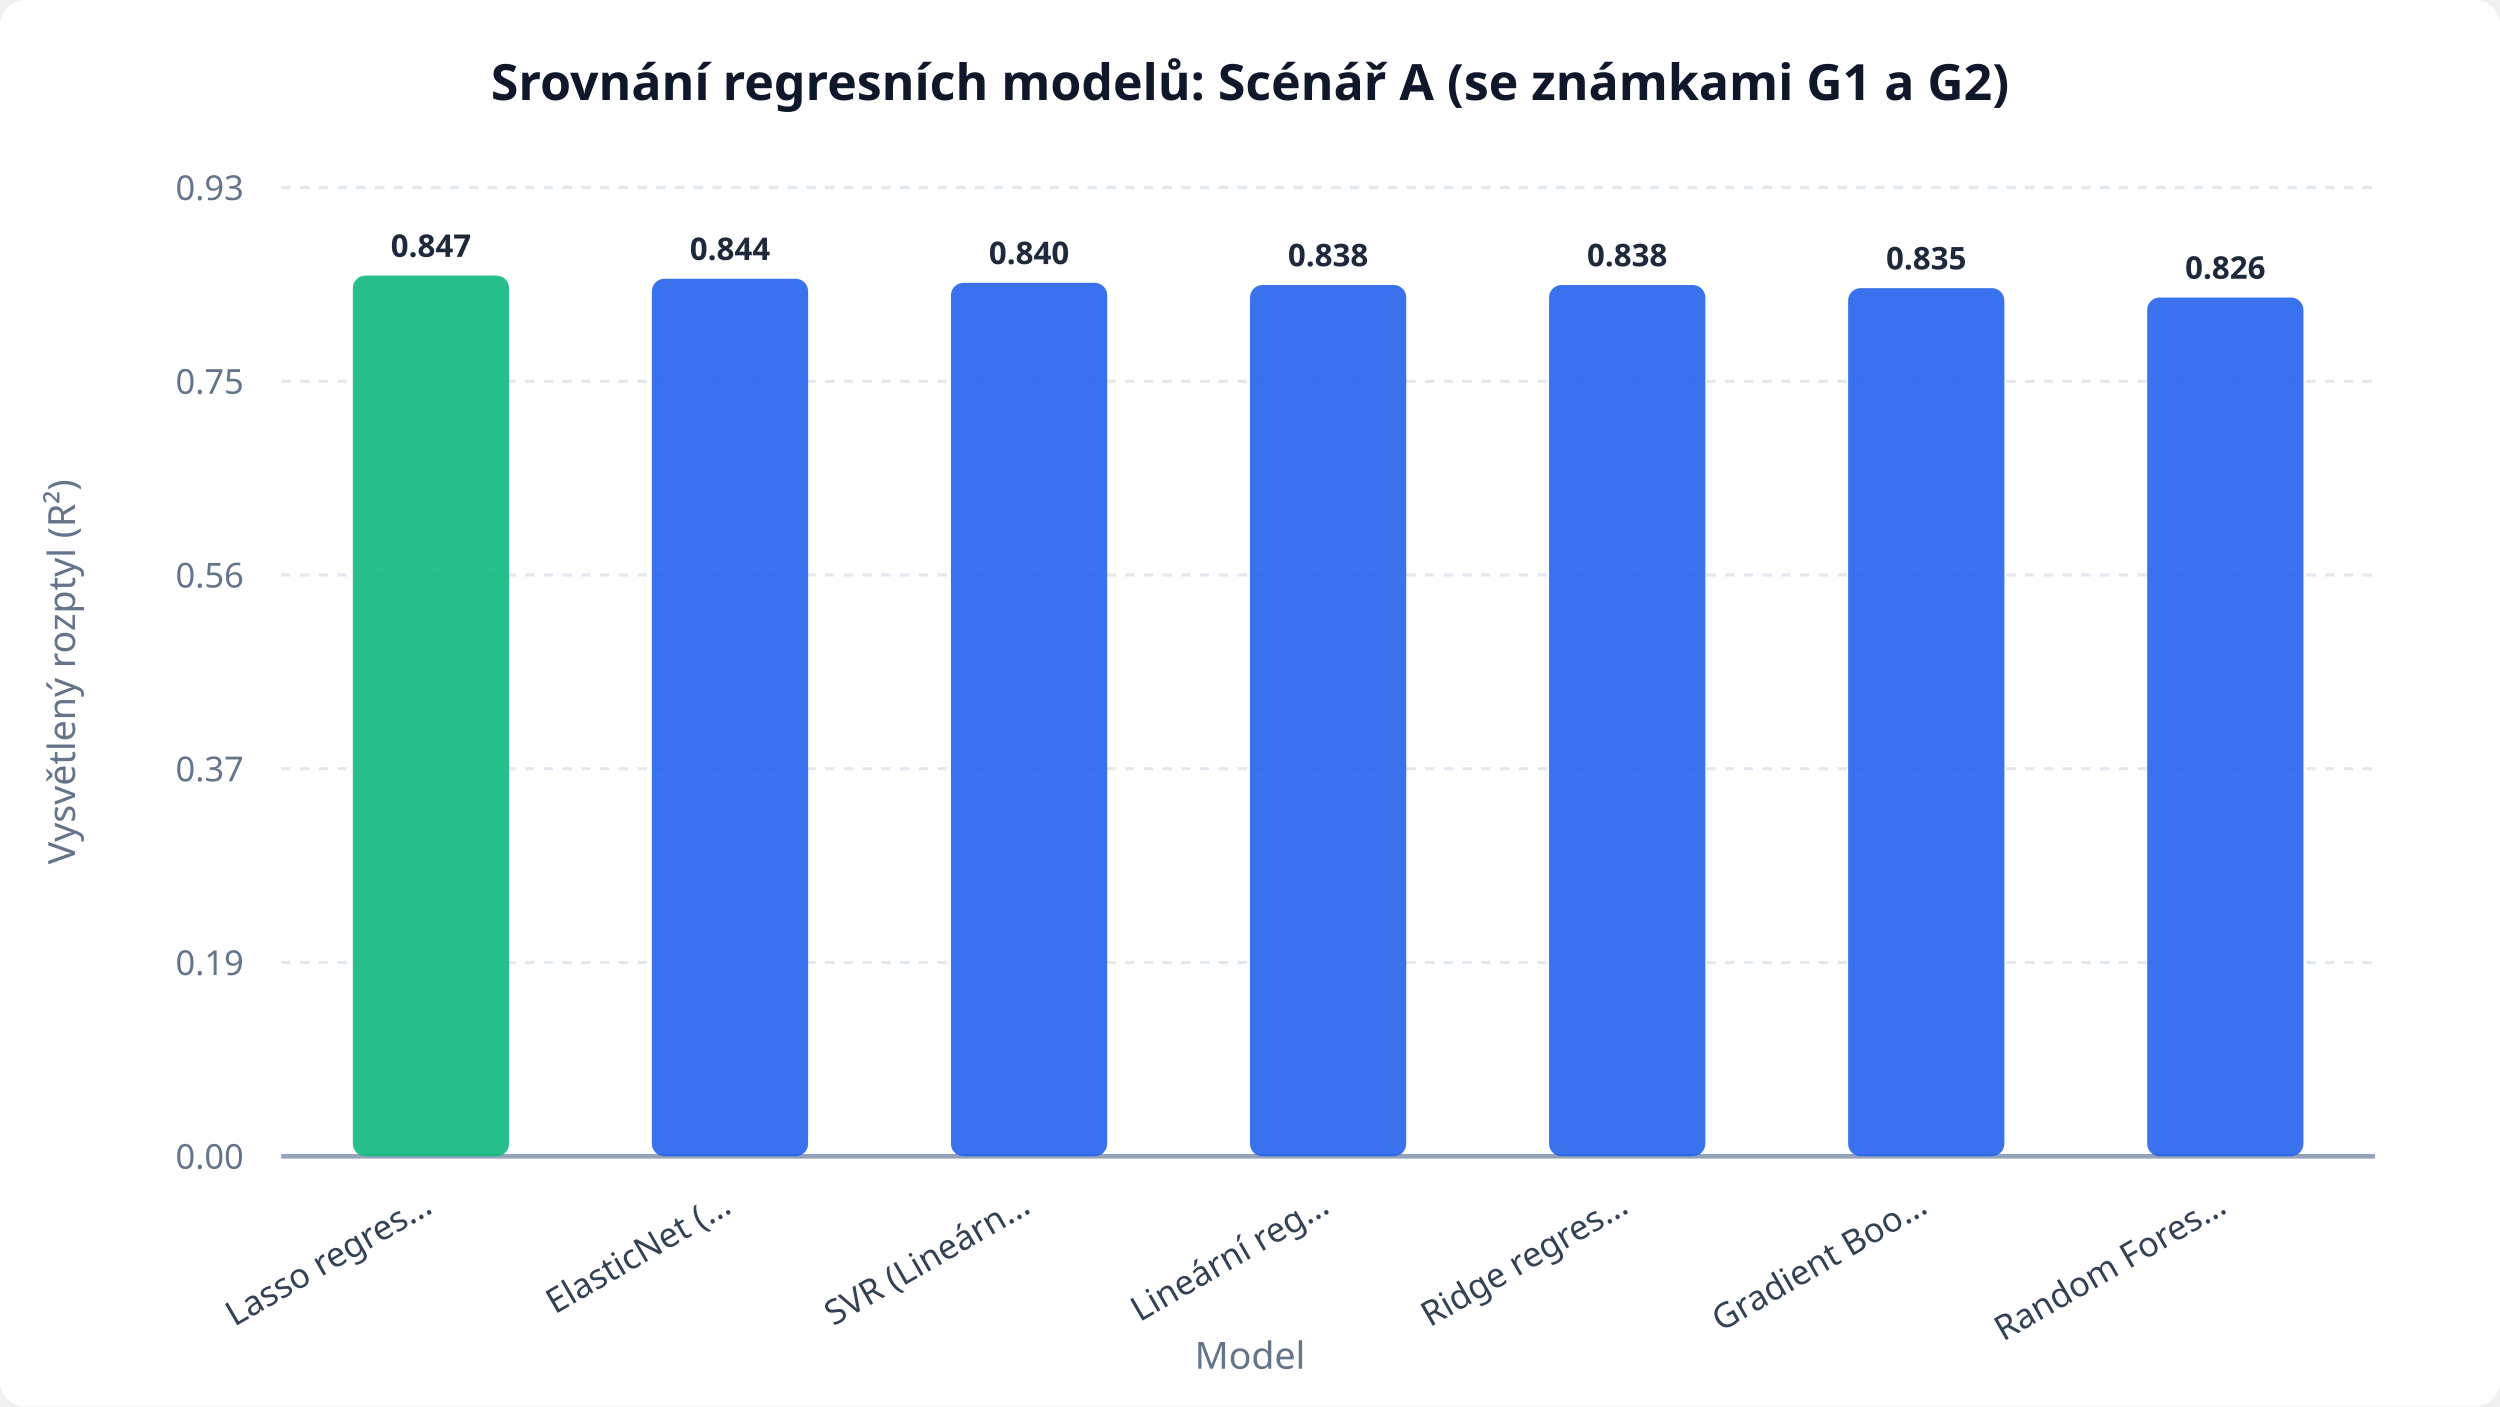
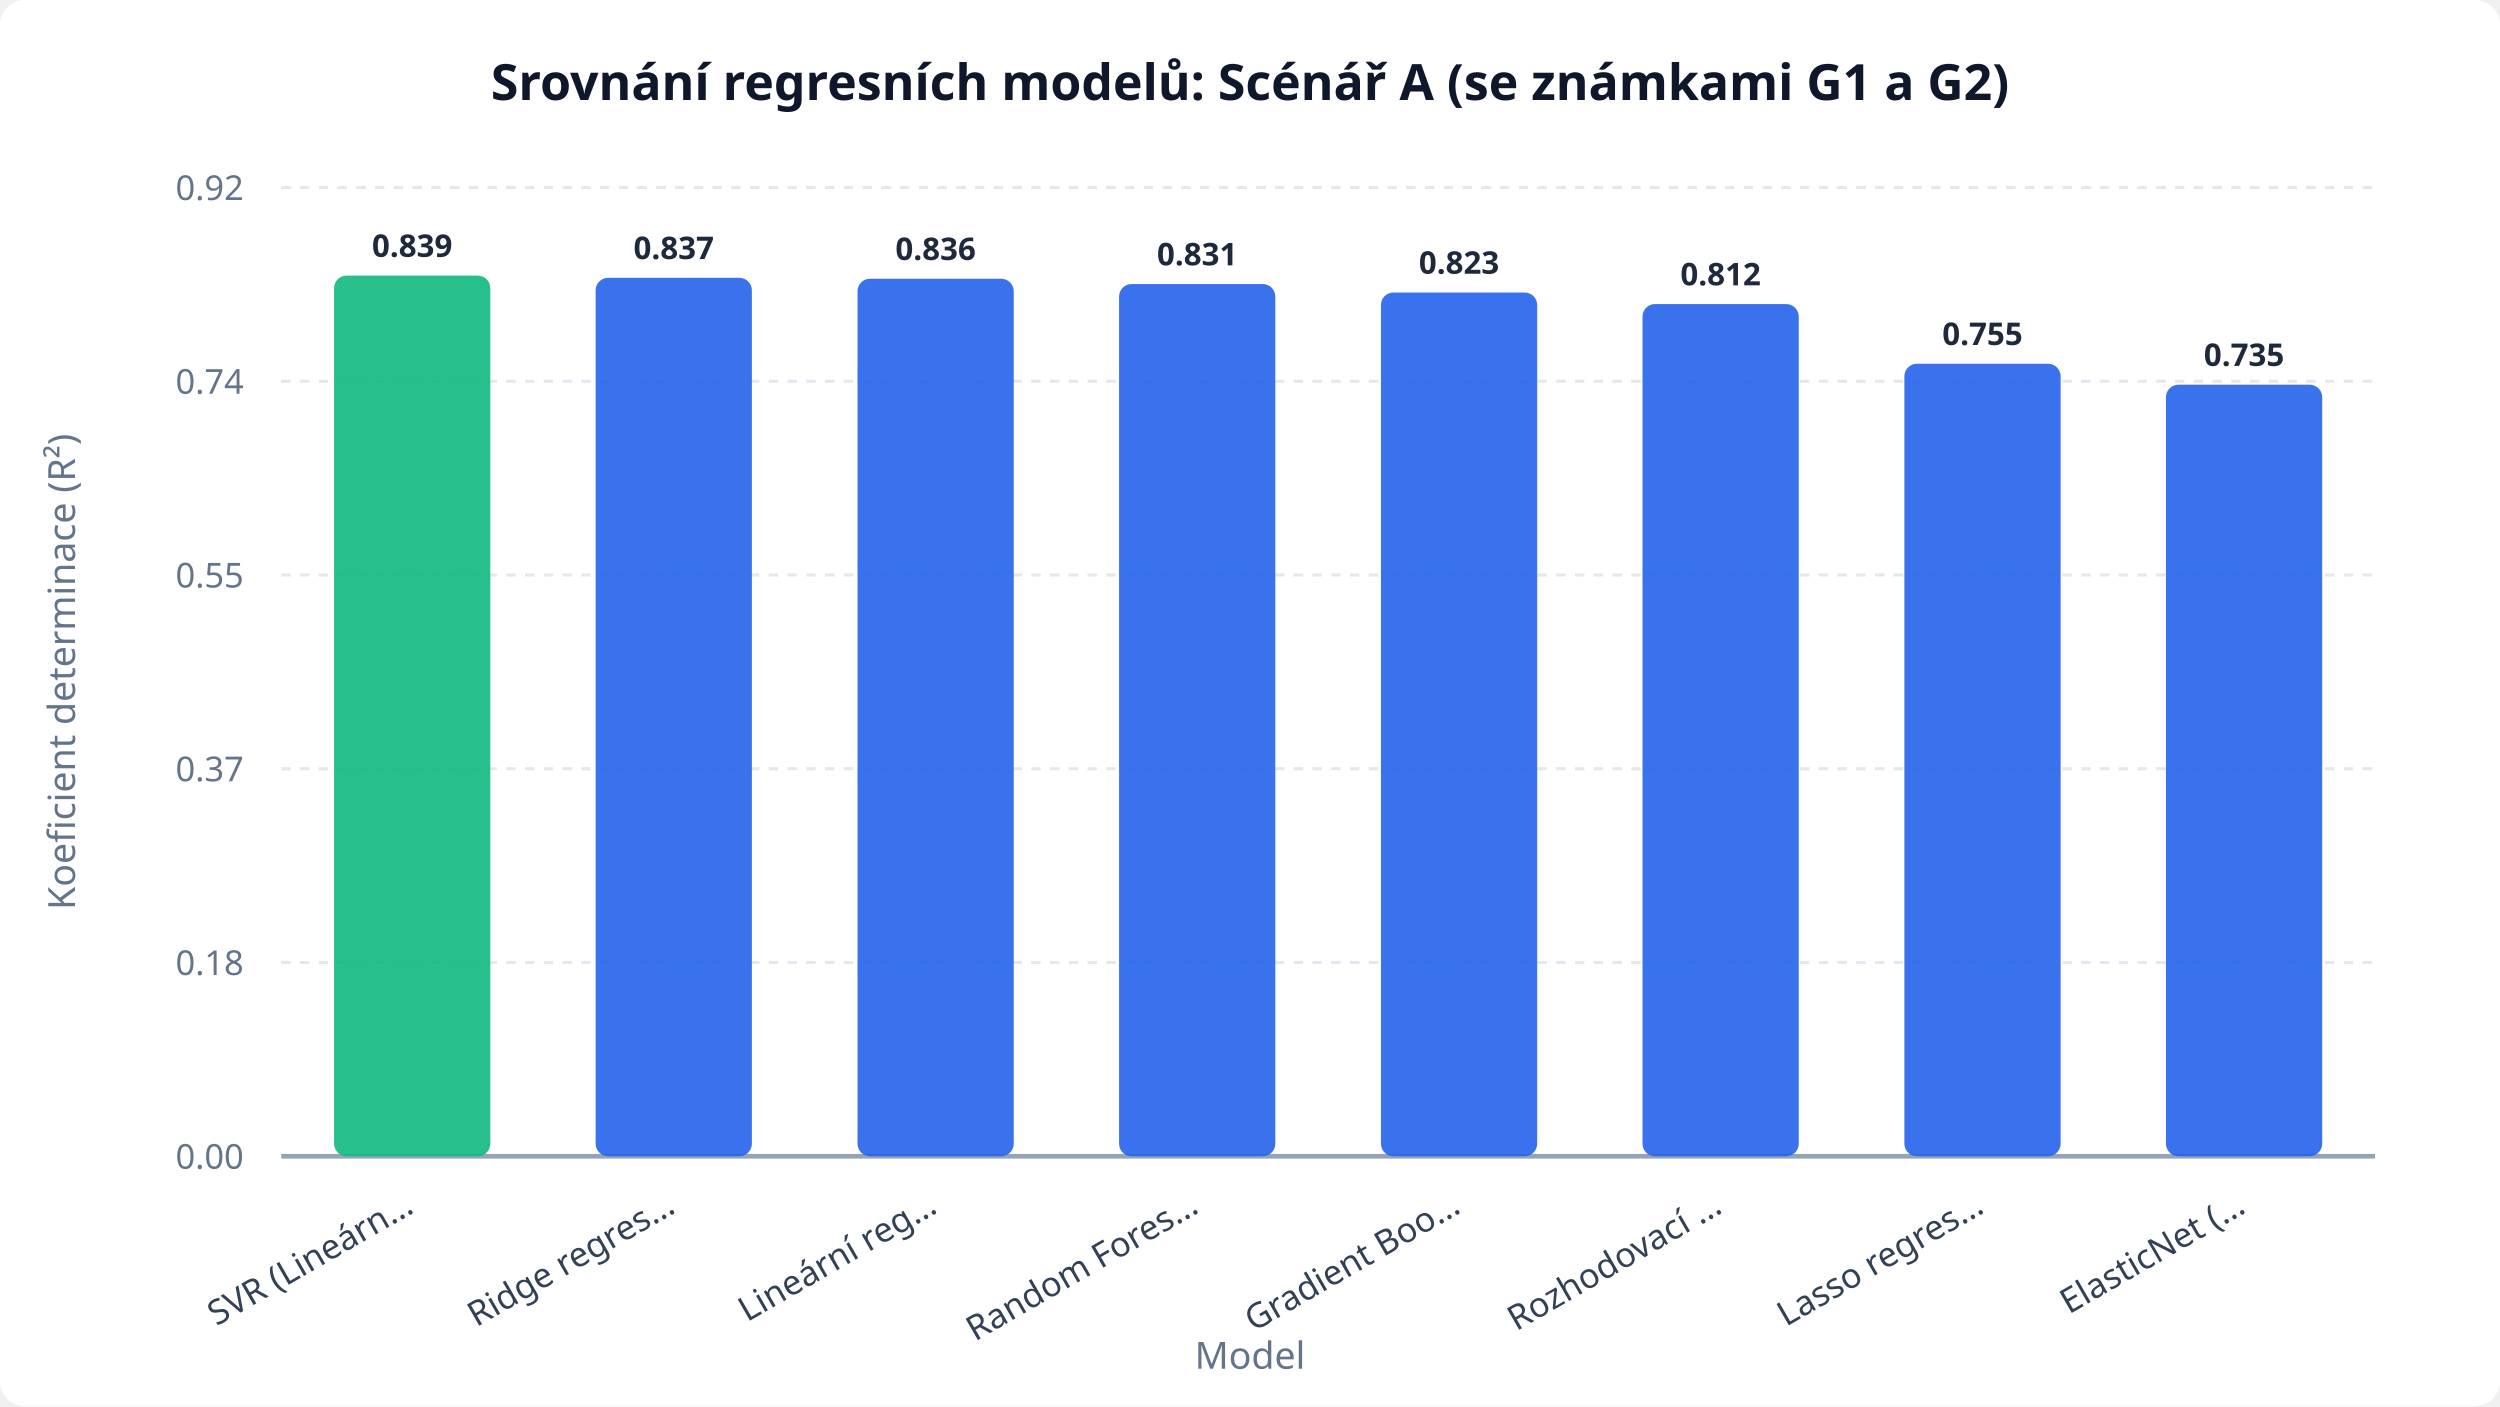
<svg xmlns="http://www.w3.org/2000/svg" viewBox="0 0 800 450" width="800" height="450" style="background:#ffffff; border-radius:8px; border:1px solid #e2e8f0; font-family:system-ui, sans-serif;">
  <rect width="800" height="450" fill="#ffffff" rx="8" />
  <text x="400.0" y="32" text-anchor="middle" font-size="16" font-weight="bold" fill="#0f172a">Srovnání regresních modelů: Scénář A (se známkami G1 a G2)</text>
  <text x="400.0" y="438" text-anchor="middle" font-size="12" fill="#64748b">Model</text>
-   <text x="24" y="215.0" text-anchor="middle" font-size="12" fill="#64748b" transform="rotate(-90, 24, 215.0)">Vysvětlený rozptyl (R²)</text>
+   <text x="24" y="215.0" text-anchor="middle" font-size="12" fill="#64748b" transform="rotate(-90, 24, 215.0)">Koeficient determinace (R²)</text>
  <line x1="90" y1="370.0" x2="760" y2="370.0" stroke="#e2e8f0" stroke-width="1" stroke-dasharray="3 3" />
  <line x1="90" y1="308.0" x2="760" y2="308.0" stroke="#e2e8f0" stroke-width="1" stroke-dasharray="3 3" />
  <line x1="90" y1="246.0" x2="760" y2="246.0" stroke="#e2e8f0" stroke-width="1" stroke-dasharray="3 3" />
  <line x1="90" y1="184.0" x2="760" y2="184.0" stroke="#e2e8f0" stroke-width="1" stroke-dasharray="3 3" />
  <line x1="90" y1="122.0" x2="760" y2="122.0" stroke="#e2e8f0" stroke-width="1" stroke-dasharray="3 3" />
  <line x1="90" y1="60.0" x2="760" y2="60.0" stroke="#e2e8f0" stroke-width="1" stroke-dasharray="3 3" />
  <line x1="90" y1="370.0" x2="760" y2="370.0" stroke="#94a3b8" stroke-width="1.5" />
-   <rect x="112.9" y="88.2" width="50.0" height="281.8" rx="4" fill="#10b981" opacity="0.9" />
-   <text x="137.9" y="82.2" text-anchor="middle" font-family="system-ui, sans-serif" font-size="10" font-weight="600" fill="#1e293b">0.847</text>
-   <rect x="208.6" y="89.2" width="50.0" height="280.8" rx="4" fill="#2563eb" opacity="0.9" />
-   <text x="233.6" y="83.2" text-anchor="middle" font-family="system-ui, sans-serif" font-size="10" font-weight="600" fill="#1e293b">0.844</text>
-   <rect x="304.3" y="90.5" width="50.0" height="279.5" rx="4" fill="#2563eb" opacity="0.9" />
-   <text x="329.3" y="84.5" text-anchor="middle" font-family="system-ui, sans-serif" font-size="10" font-weight="600" fill="#1e293b">0.840</text>
-   <rect x="400.0" y="91.2" width="50.0" height="278.8" rx="4" fill="#2563eb" opacity="0.9" />
-   <text x="425.0" y="85.2" text-anchor="middle" font-family="system-ui, sans-serif" font-size="10" font-weight="600" fill="#1e293b">0.838</text>
-   <rect x="495.7" y="91.2" width="50.0" height="278.8" rx="4" fill="#2563eb" opacity="0.9" />
-   <text x="520.7" y="85.2" text-anchor="middle" font-family="system-ui, sans-serif" font-size="10" font-weight="600" fill="#1e293b">0.838</text>
-   <rect x="591.4" y="92.2" width="50.0" height="277.8" rx="4" fill="#2563eb" opacity="0.9" />
-   <text x="616.4" y="86.2" text-anchor="middle" font-family="system-ui, sans-serif" font-size="10" font-weight="600" fill="#1e293b">0.835</text>
-   <rect x="687.1" y="95.2" width="50.0" height="274.8" rx="4" fill="#2563eb" opacity="0.9" />
-   <text x="712.1" y="89.2" text-anchor="middle" font-family="system-ui, sans-serif" font-size="10" font-weight="600" fill="#1e293b">0.826</text>
+   <rect x="106.9" y="88.2" width="50.0" height="281.8" rx="4" fill="#10b981" opacity="0.9" />
+   <text x="131.9" y="82.2" text-anchor="middle" font-family="system-ui, sans-serif" font-size="10" font-weight="600" fill="#1e293b">0.839</text>
+   <rect x="190.6" y="88.9" width="50.0" height="281.1" rx="4" fill="#2563eb" opacity="0.9" />
+   <text x="215.6" y="82.9" text-anchor="middle" font-family="system-ui, sans-serif" font-size="10" font-weight="600" fill="#1e293b">0.837</text>
+   <rect x="274.4" y="89.2" width="50.0" height="280.8" rx="4" fill="#2563eb" opacity="0.9" />
+   <text x="299.4" y="83.2" text-anchor="middle" font-family="system-ui, sans-serif" font-size="10" font-weight="600" fill="#1e293b">0.836</text>
+   <rect x="358.1" y="90.9" width="50.0" height="279.1" rx="4" fill="#2563eb" opacity="0.9" />
+   <text x="383.1" y="84.9" text-anchor="middle" font-family="system-ui, sans-serif" font-size="10" font-weight="600" fill="#1e293b">0.831</text>
+   <rect x="441.9" y="93.6" width="50.0" height="276.4" rx="4" fill="#2563eb" opacity="0.9" />
+   <text x="466.9" y="87.6" text-anchor="middle" font-family="system-ui, sans-serif" font-size="10" font-weight="600" fill="#1e293b">0.823</text>
+   <rect x="525.6" y="97.3" width="50.0" height="272.7" rx="4" fill="#2563eb" opacity="0.9" />
+   <text x="550.6" y="91.3" text-anchor="middle" font-family="system-ui, sans-serif" font-size="10" font-weight="600" fill="#1e293b">0.812</text>
+   <rect x="609.4" y="116.4" width="50.0" height="253.6" rx="4" fill="#2563eb" opacity="0.9" />
+   <text x="634.4" y="110.4" text-anchor="middle" font-family="system-ui, sans-serif" font-size="10" font-weight="600" fill="#1e293b">0.755</text>
+   <rect x="693.1" y="123.1" width="50.0" height="246.9" rx="4" fill="#2563eb" opacity="0.9" />
+   <text x="718.1" y="117.1" text-anchor="middle" font-family="system-ui, sans-serif" font-size="10" font-weight="600" fill="#1e293b">0.735</text>
  <text x="78" y="374.0" text-anchor="end" font-family="system-ui, sans-serif" font-size="11" fill="#64748b">0.00</text>
-   <text x="78" y="312.0" text-anchor="end" font-family="system-ui, sans-serif" font-size="11" fill="#64748b">0.19</text>
+   <text x="78" y="312.0" text-anchor="end" font-family="system-ui, sans-serif" font-size="11" fill="#64748b">0.18</text>
  <text x="78" y="250.0" text-anchor="end" font-family="system-ui, sans-serif" font-size="11" fill="#64748b">0.37</text>
-   <text x="78" y="188.0" text-anchor="end" font-family="system-ui, sans-serif" font-size="11" fill="#64748b">0.56</text>
-   <text x="78" y="126.0" text-anchor="end" font-family="system-ui, sans-serif" font-size="11" fill="#64748b">0.75</text>
-   <text x="78" y="64.0" text-anchor="end" font-family="system-ui, sans-serif" font-size="11" fill="#64748b">0.93</text>
-   <text x="137.9" y="388.0" text-anchor="end" font-family="system-ui, sans-serif" font-size="11" fill="#334155" transform="rotate(-30, 137.9, 386.0)">Lasso regres…</text>
-   <text x="233.6" y="388.0" text-anchor="end" font-family="system-ui, sans-serif" font-size="11" fill="#334155" transform="rotate(-30, 233.6, 386.0)">ElasticNet (…</text>
-   <text x="329.3" y="388.0" text-anchor="end" font-family="system-ui, sans-serif" font-size="11" fill="#334155" transform="rotate(-30, 329.3, 386.0)">SVR (Lineárn…</text>
-   <text x="425.0" y="388.0" text-anchor="end" font-family="system-ui, sans-serif" font-size="11" fill="#334155" transform="rotate(-30, 425.0, 386.0)">Lineární reg…</text>
-   <text x="520.7" y="388.0" text-anchor="end" font-family="system-ui, sans-serif" font-size="11" fill="#334155" transform="rotate(-30, 520.7, 386.0)">Ridge regres…</text>
-   <text x="616.4" y="388.0" text-anchor="end" font-family="system-ui, sans-serif" font-size="11" fill="#334155" transform="rotate(-30, 616.4, 386.0)">Gradient Boo…</text>
-   <text x="712.1" y="388.0" text-anchor="end" font-family="system-ui, sans-serif" font-size="11" fill="#334155" transform="rotate(-30, 712.1, 386.0)">Random Fores…</text>
+   <text x="78" y="188.0" text-anchor="end" font-family="system-ui, sans-serif" font-size="11" fill="#64748b">0.55</text>
+   <text x="78" y="126.0" text-anchor="end" font-family="system-ui, sans-serif" font-size="11" fill="#64748b">0.74</text>
+   <text x="78" y="64.0" text-anchor="end" font-family="system-ui, sans-serif" font-size="11" fill="#64748b">0.92</text>
+   <text x="131.9" y="388.0" text-anchor="end" font-family="system-ui, sans-serif" font-size="11" fill="#334155" transform="rotate(-30, 131.9, 386.0)">SVR (Lineárn…</text>
+   <text x="215.6" y="388.0" text-anchor="end" font-family="system-ui, sans-serif" font-size="11" fill="#334155" transform="rotate(-30, 215.6, 386.0)">Ridge regres…</text>
+   <text x="299.4" y="388.0" text-anchor="end" font-family="system-ui, sans-serif" font-size="11" fill="#334155" transform="rotate(-30, 299.4, 386.0)">Lineární reg…</text>
+   <text x="383.1" y="388.0" text-anchor="end" font-family="system-ui, sans-serif" font-size="11" fill="#334155" transform="rotate(-30, 383.1, 386.0)">Random Fores…</text>
+   <text x="466.9" y="388.0" text-anchor="end" font-family="system-ui, sans-serif" font-size="11" fill="#334155" transform="rotate(-30, 466.9, 386.0)">Gradient Boo…</text>
+   <text x="550.6" y="388.0" text-anchor="end" font-family="system-ui, sans-serif" font-size="11" fill="#334155" transform="rotate(-30, 550.6, 386.0)">Rozhodovací …</text>
+   <text x="634.4" y="388.0" text-anchor="end" font-family="system-ui, sans-serif" font-size="11" fill="#334155" transform="rotate(-30, 634.4, 386.0)">Lasso regres…</text>
+   <text x="718.1" y="388.0" text-anchor="end" font-family="system-ui, sans-serif" font-size="11" fill="#334155" transform="rotate(-30, 718.1, 386.0)">ElasticNet (…</text>
</svg>
